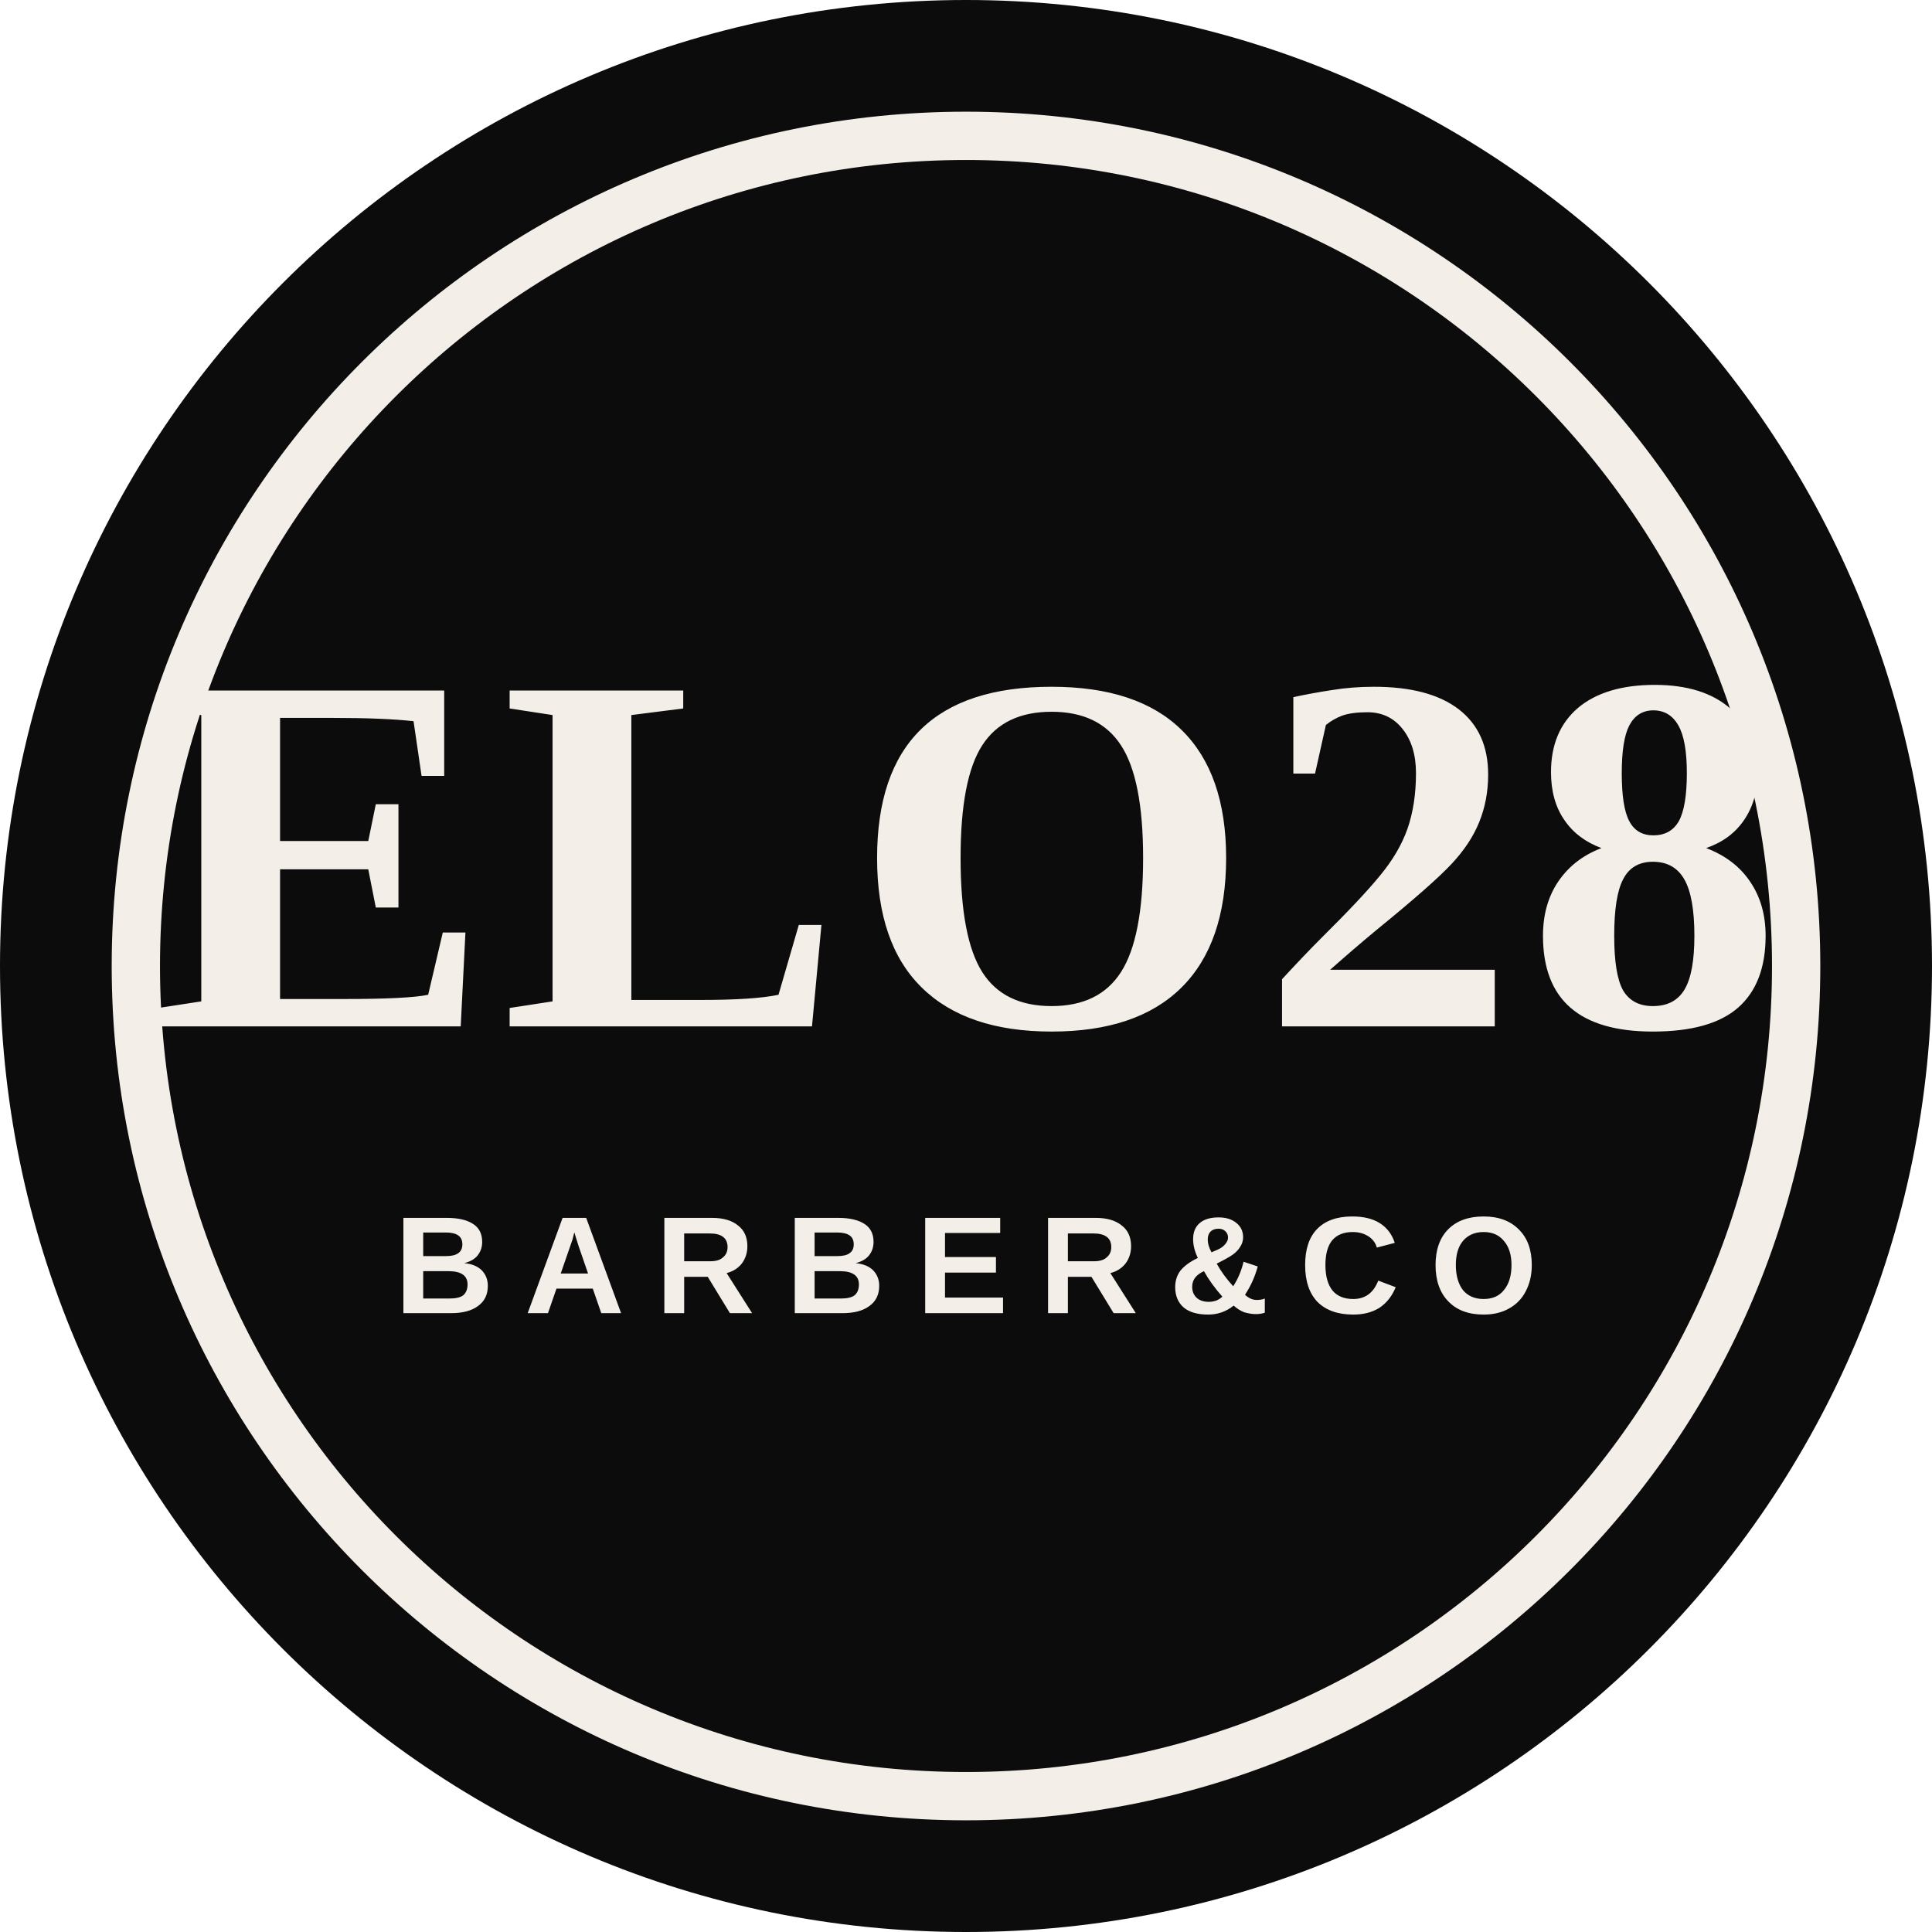
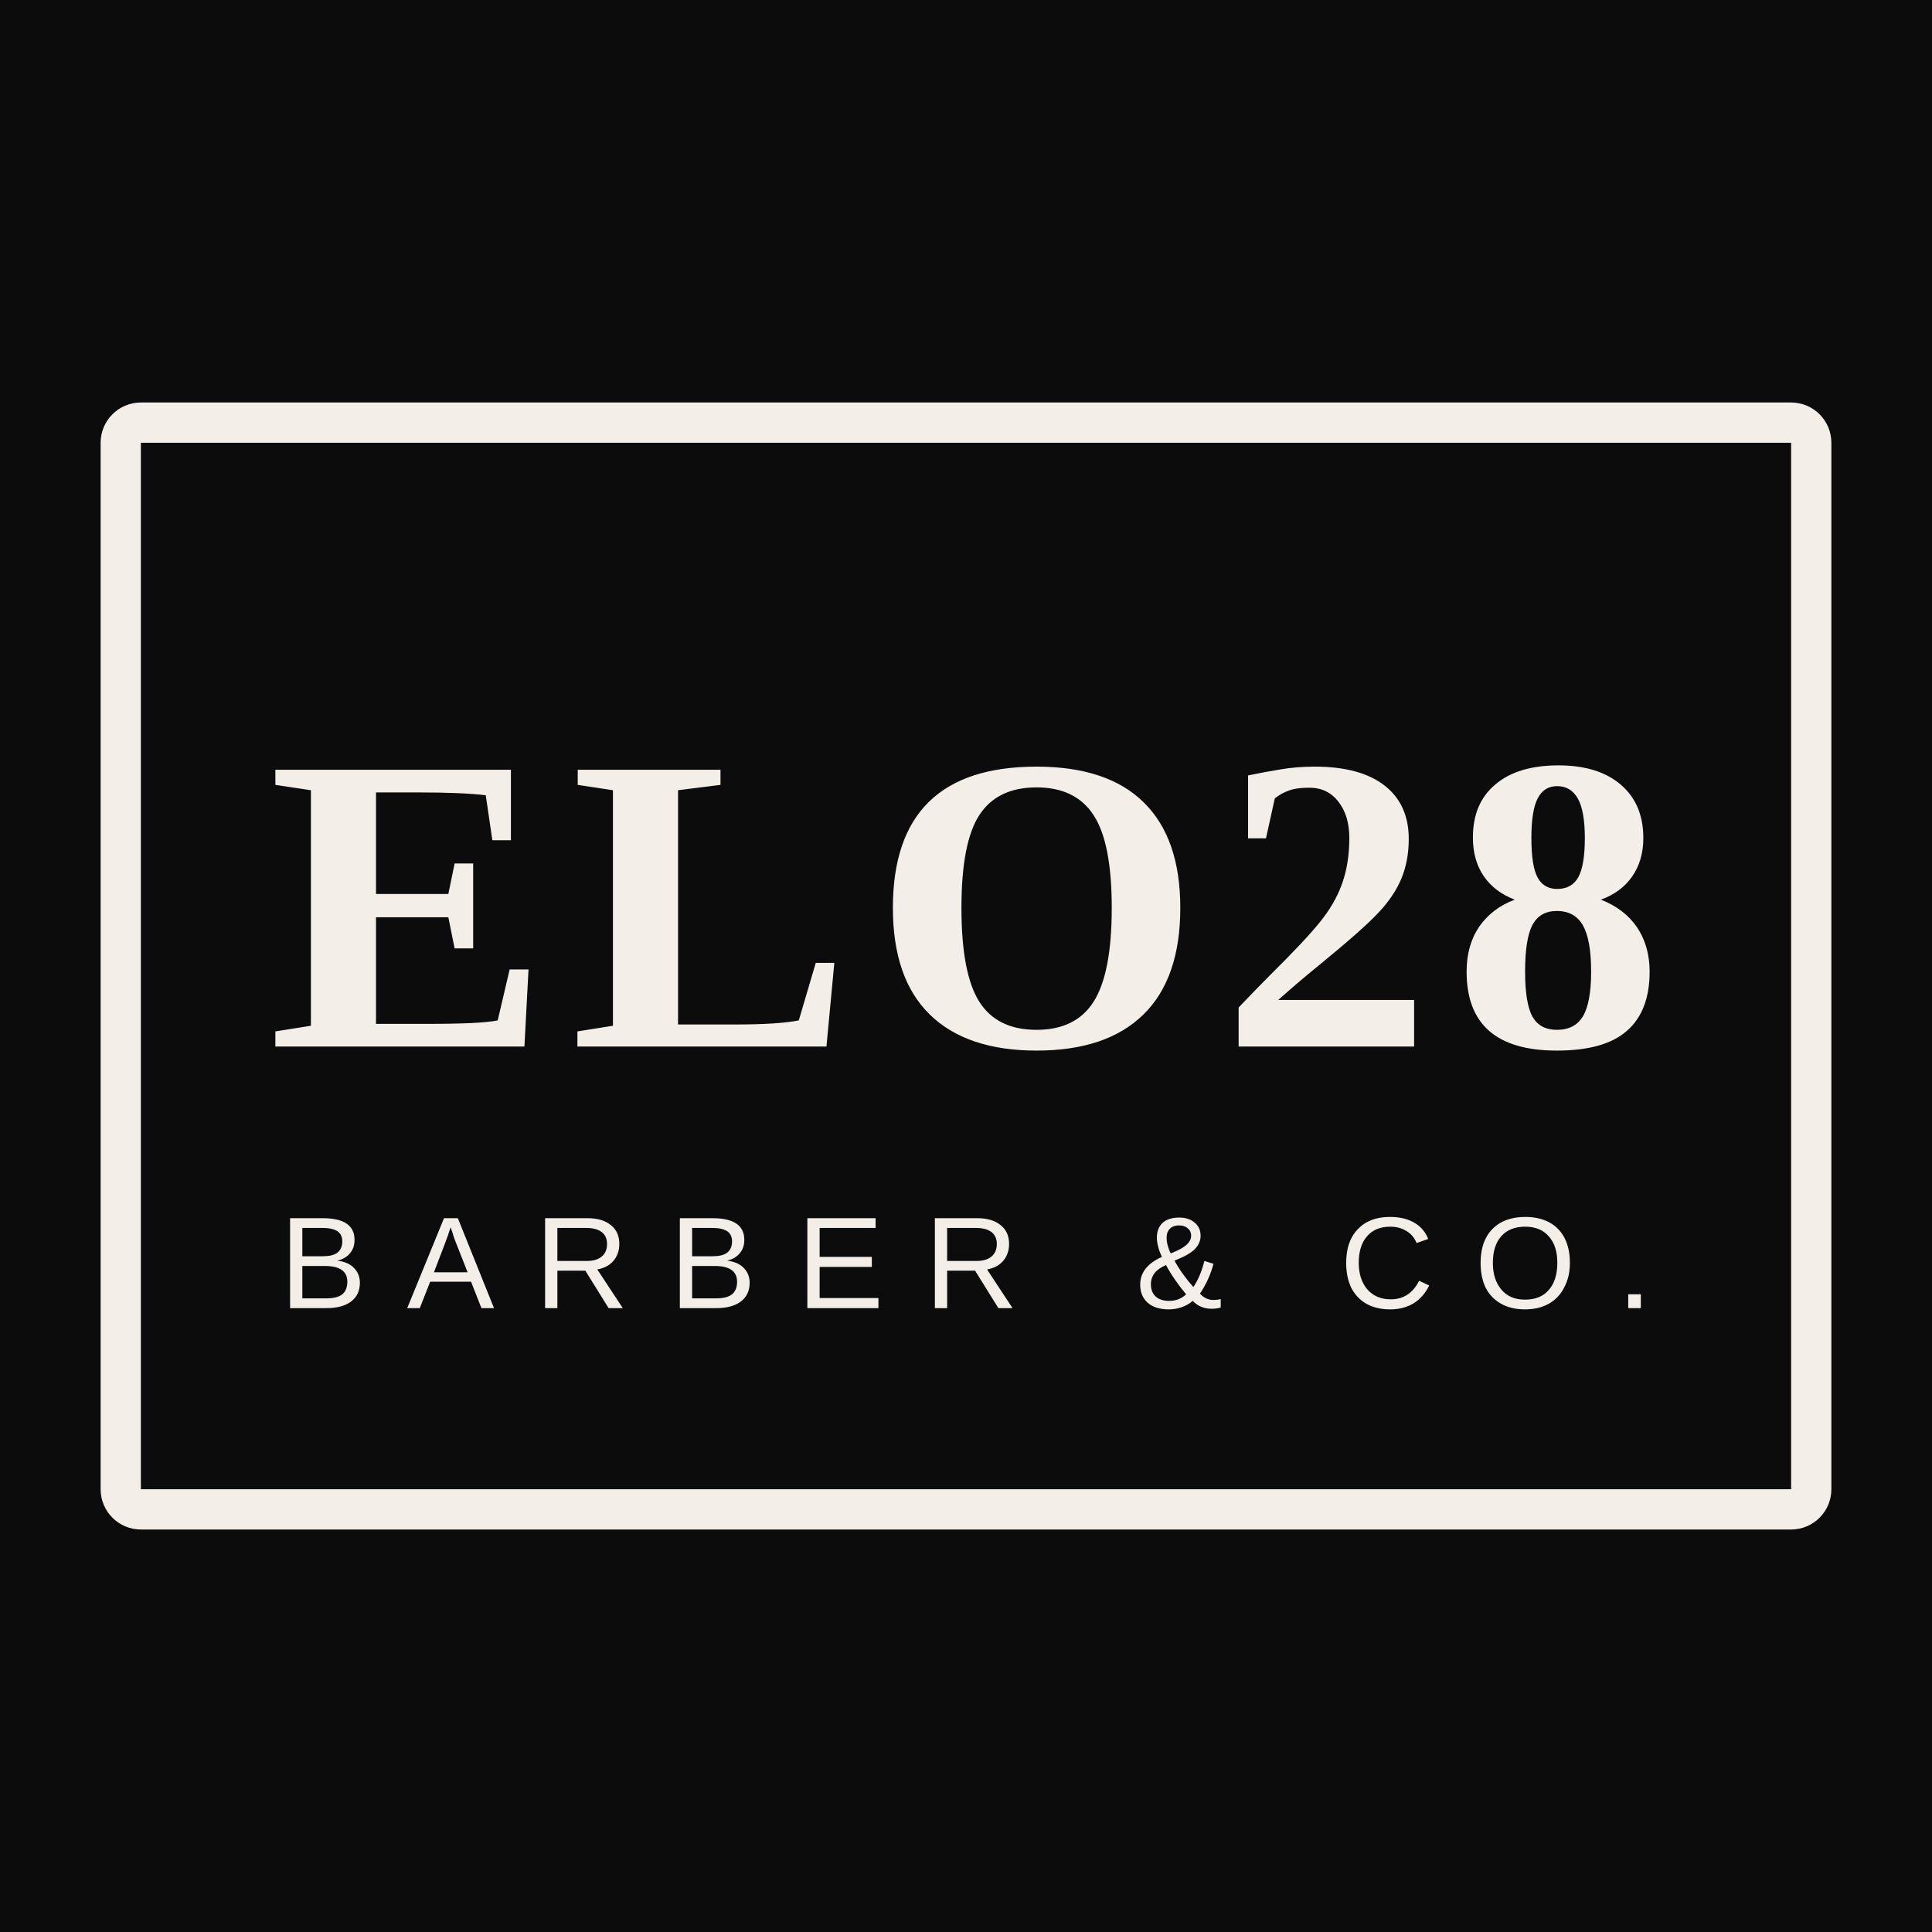
- <svg xmlns="http://www.w3.org/2000/svg" viewBox="0 0 64 64">
-   <circle cx="32" cy="32" r="32" fill="#0C0C0D" />
-   <circle cx="32" cy="32" r="27.5" fill="none" stroke="#F3EFE8" stroke-width="1.6" />
-   <text x="32" y="34" text-anchor="middle" font-family="Georgia, 'Times New Roman', serif" font-weight="700" font-size="17" letter-spacing="0.3" fill="#F3EFE8">ELO28</text>
-   <text x="32" y="43.5" text-anchor="middle" font-family="Arial, sans-serif" font-weight="600" font-size="4.6" letter-spacing="1" fill="#F3EFE8">BARBER&amp;CO</text>
+ <svg xmlns="http://www.w3.org/2000/svg" viewBox="0 0 96 96">
+   <rect width="96" height="96" fill="#0C0C0D" />
+   <rect x="6" y="21" width="84" height="54" rx="1" fill="none" stroke="#F3EFE8" stroke-width="2" />
+   <text x="48" y="52" text-anchor="middle" font-family="Georgia, 'Times New Roman', serif" font-weight="700" font-size="21" letter-spacing="1" fill="#F3EFE8">ELO28</text>
+   <text x="48" y="65" text-anchor="middle" font-family="Arial, sans-serif" font-weight="500" font-size="6.5" letter-spacing="2" fill="#F3EFE8">BARBER &amp; CO.</text>
</svg>
